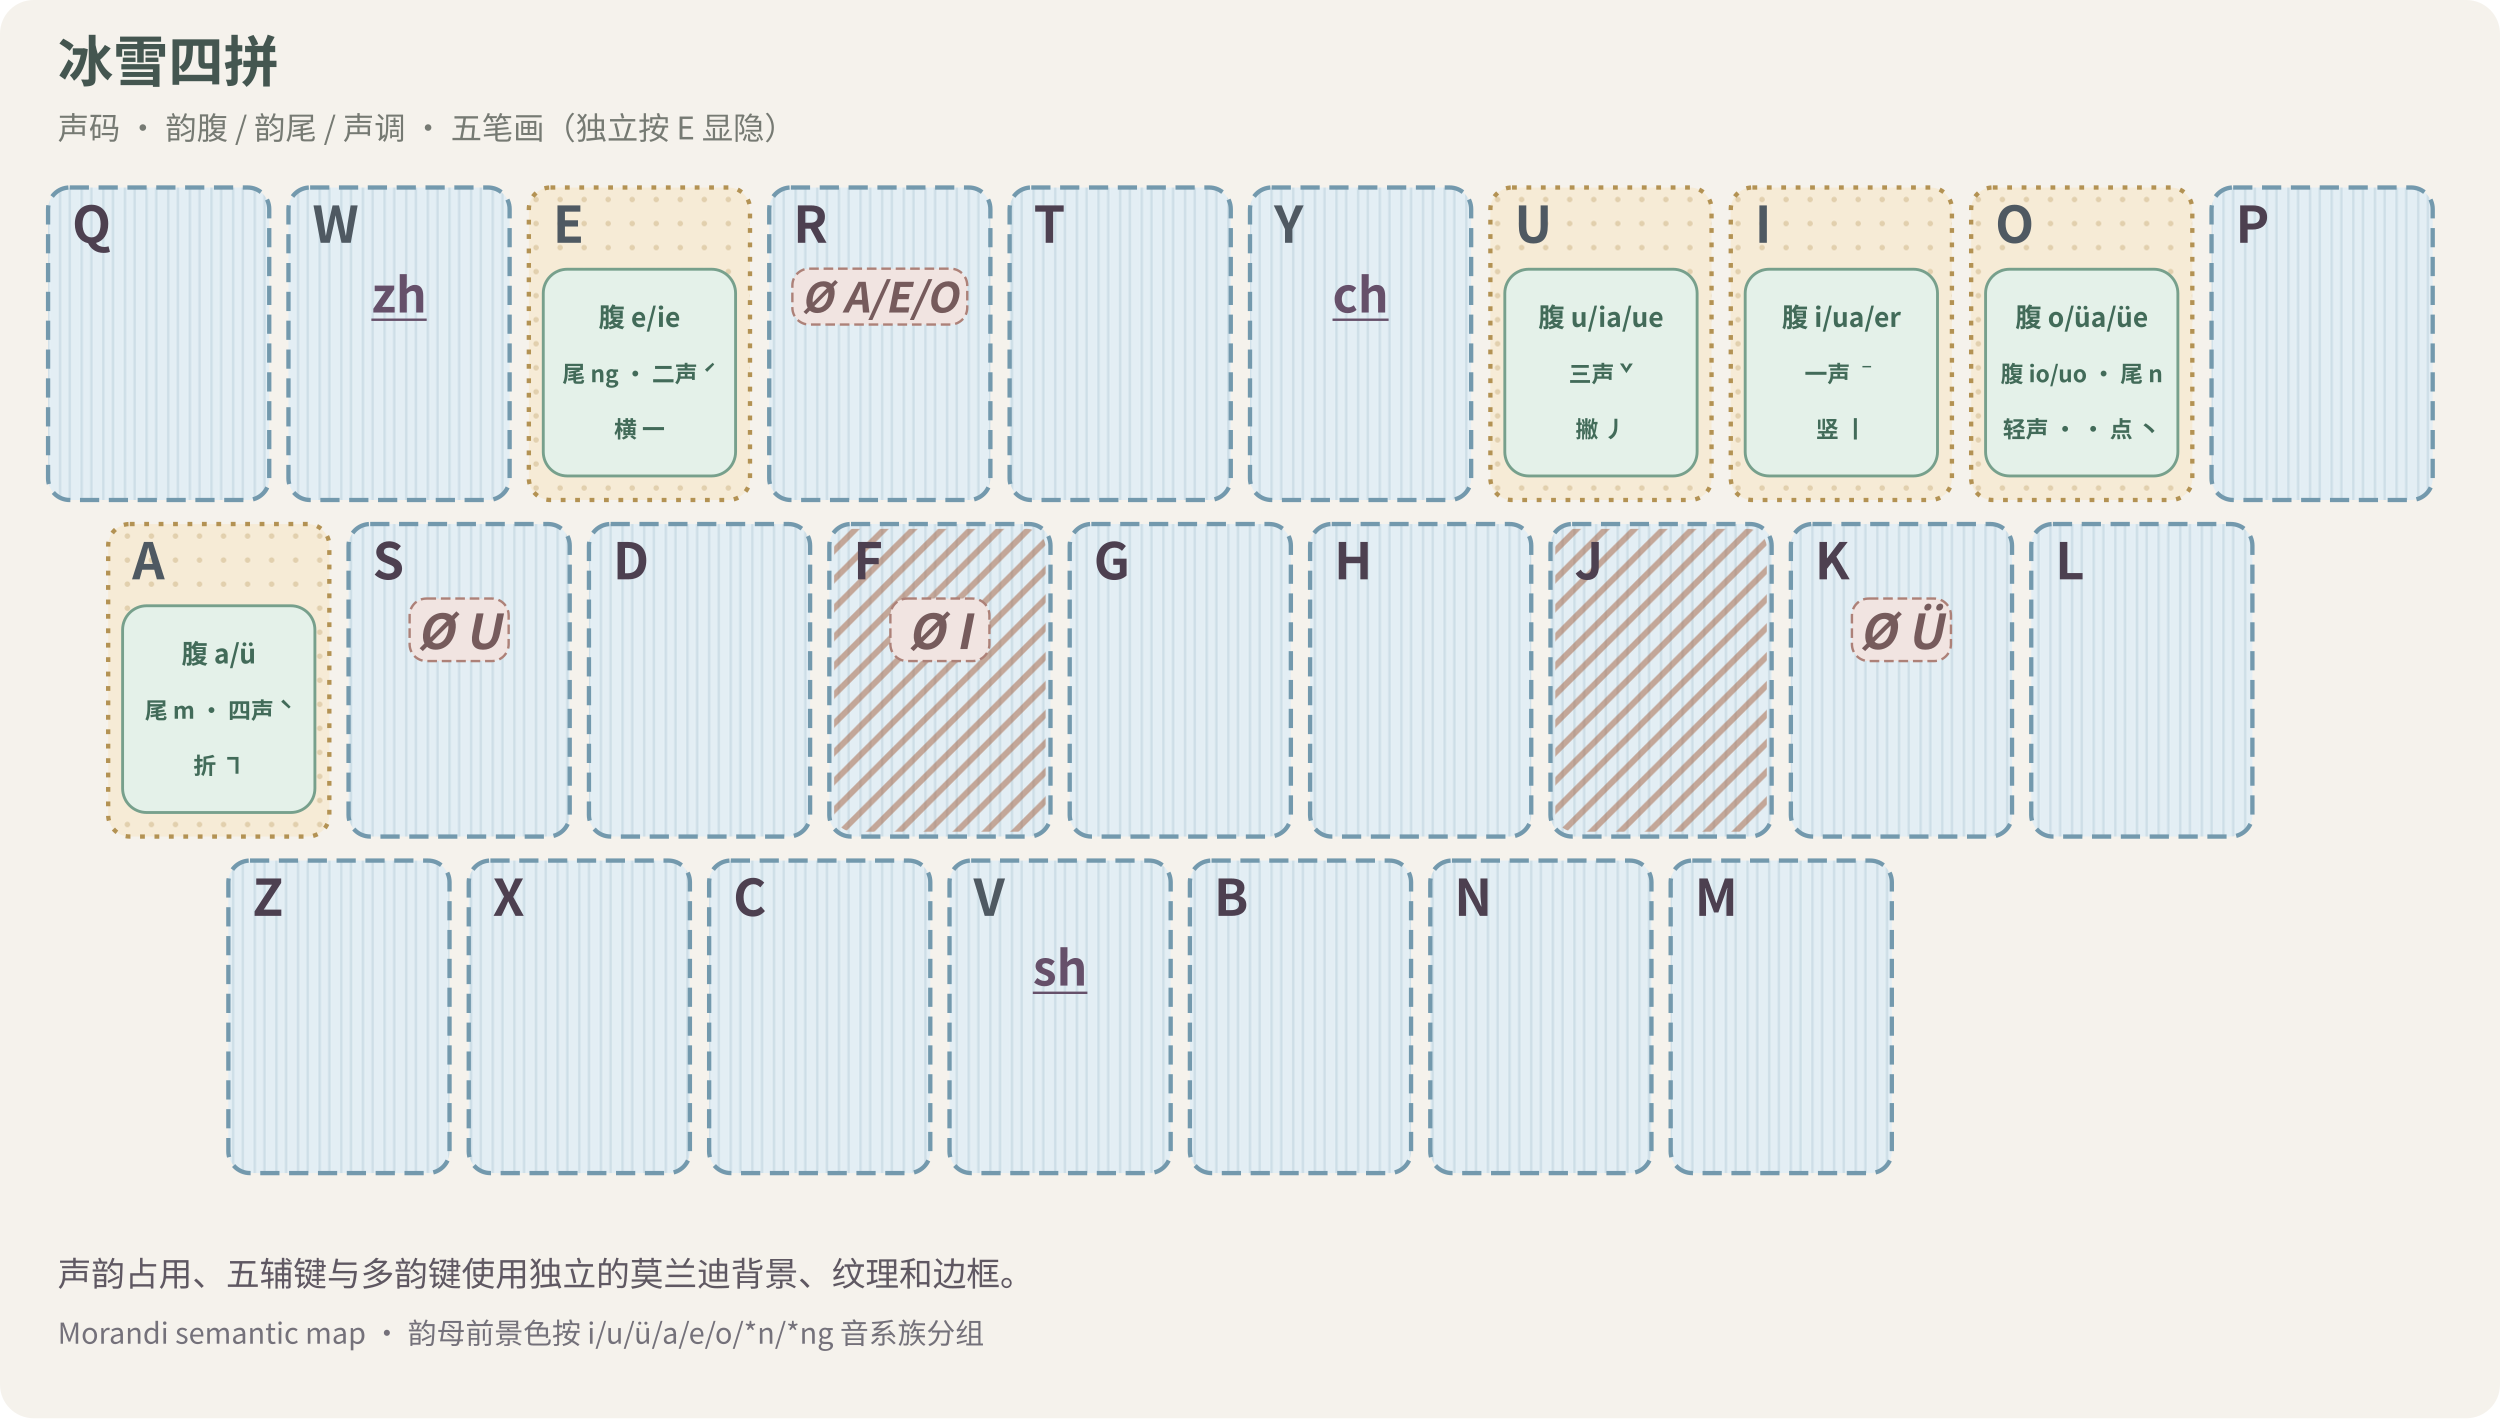
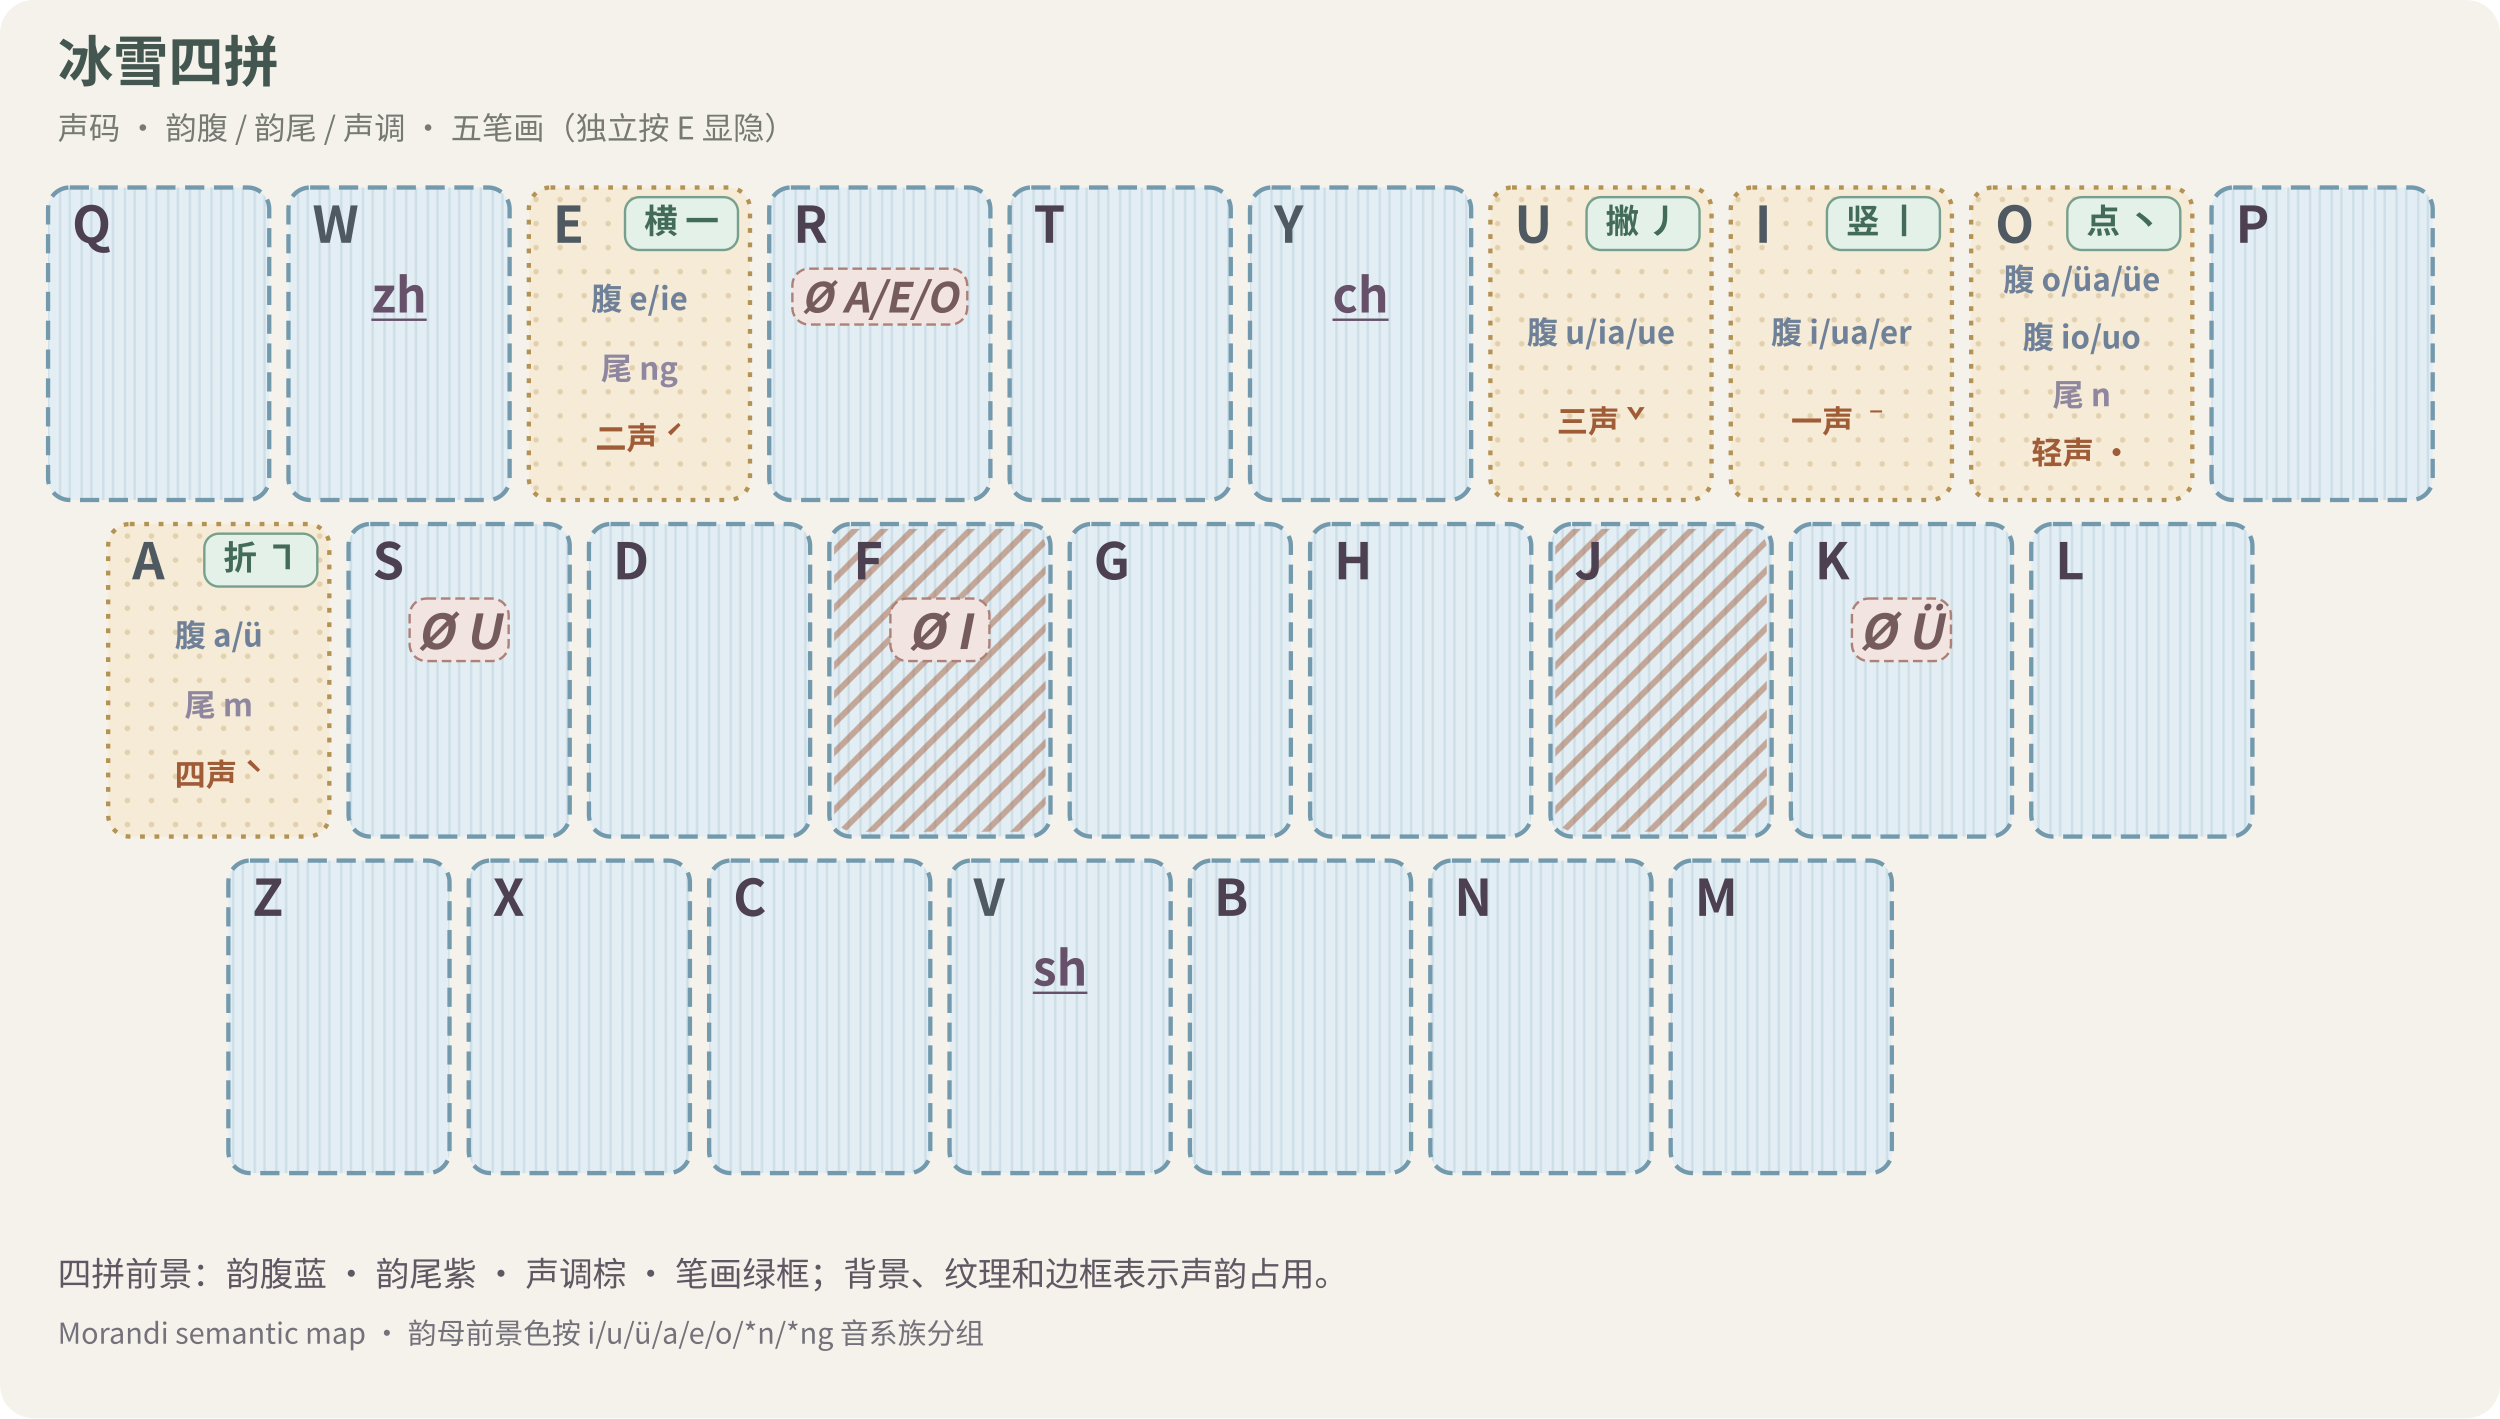
<svg xmlns="http://www.w3.org/2000/svg" class="keysvg nf4-keysvg" viewBox="0 0 1040 590" role="img" aria-labelledby="title desc">
  <defs>
    <pattern id="nf4-both" width="12" height="12" patternUnits="userSpaceOnUse">
      <rect width="12" height="12" fill="#fbfaf7" />
    </pattern>
    <pattern id="nf4-ionly" width="9" height="9" patternUnits="userSpaceOnUse">
      <rect width="9" height="9" fill="#e3eef4" />
      <path d="M2 0V9M7 0V9" stroke="#7399ad" stroke-opacity=".18" />
    </pattern>
    <pattern id="nf4-ronly" width="10" height="10" patternUnits="userSpaceOnUse">
      <rect width="10" height="10" fill="#f6ebd6" />
      <circle cx="3" cy="3" r="1.15" fill="#b39253" fill-opacity=".3" />
    </pattern>
    <pattern id="nf4-none" width="10" height="10" patternUnits="userSpaceOnUse">
      <rect width="10" height="10" fill="#eeece8" />
      <path d="M0 10L10 0" stroke="#aaa6a4" stroke-opacity=".14" />
    </pattern>
    <pattern id="nf4-multi" width="9" height="9" patternUnits="userSpaceOnUse">
      <rect width="9" height="9" fill="#f8efe2" />
      <path d="M-2 2L2-2M0 9L9 0M7 11L11 7" stroke="#9a784e" stroke-width="1.6" stroke-opacity=".27" />
    </pattern>
    <pattern id="nf4-anchor" width="12" height="12" patternUnits="userSpaceOnUse">
      <path d="M-3 3L3-3M0 12L12 0M9 15L15 9" stroke="#a05b37" stroke-width="2.5" stroke-opacity=".48" />
    </pattern>
  </defs>
  <rect width="1040" height="590" rx="14" fill="#f5f2ec" />
  <text x="24" y="34" font-family="Microsoft YaHei UI, Noto Sans CJK SC, sans-serif" font-size="23" fill="#445650" text-anchor="start" font-weight="760">冰雪四拼</text>
  <text x="24" y="58" font-family="Microsoft YaHei UI, Noto Sans CJK SC, sans-serif" font-size="13" fill="#767a73" text-anchor="start" font-weight="500">声码 · 韵腹 / 韵尾 / 声调 · 五笔画（独立按 E 显隐）</text>
  <g data-key="Q" data-role="initial-only">
    <clipPath id="snow_sipin-clip-0-0">
      <rect x="23" y="81" width="86" height="124" rx="7" />
    </clipPath>
    <rect x="20" y="78" width="92" height="130" rx="9" fill="url(#nf4-ionly)" stroke="#7399ad" stroke-width="1.8" stroke-dasharray="8 4" />
    <g clip-path="url(#snow_sipin-clip-0-0)">
      <text x="30" y="101" font-family="Microsoft YaHei UI, Noto Sans CJK SC, sans-serif" font-size="21" fill="#4d4050" text-anchor="start" font-weight="800">Q</text>
    </g>
  </g>
  <g data-key="W" data-role="initial-only">
    <clipPath id="snow_sipin-clip-0-1">
      <rect x="123" y="81" width="86" height="124" rx="7" />
    </clipPath>
    <rect x="120" y="78" width="92" height="130" rx="9" fill="url(#nf4-ionly)" stroke="#7399ad" stroke-width="1.8" stroke-dasharray="8 4" />
    <g clip-path="url(#snow_sipin-clip-0-1)">
      <text x="130" y="101" font-family="Microsoft YaHei UI, Noto Sans CJK SC, sans-serif" font-size="21" fill="#4f5962" text-anchor="start" font-weight="680">W</text>
      <text x="166" y="130" text-anchor="middle" font-family="Microsoft YaHei UI, Noto Sans CJK SC, sans-serif" font-size="20" font-weight="700" text-decoration="underline" fill="#66506a">zh</text>
    </g>
  </g>
  <g data-key="E" data-role="rhyme-auxiliary">
    <clipPath id="snow_sipin-clip-0-2">
      <rect x="223" y="81" width="86" height="124" rx="7" />
    </clipPath>
    <rect x="220" y="78" width="92" height="130" rx="9" fill="url(#nf4-ronly)" stroke="#b39253" stroke-width="1.8" stroke-dasharray="2 4" />
    <g clip-path="url(#snow_sipin-clip-0-2)">
      <text x="230" y="101" font-family="Microsoft YaHei UI, Noto Sans CJK SC, sans-serif" font-size="21" fill="#4f5962" text-anchor="start" font-weight="680">E</text>
-       <rect x="226" y="112" width="80" height="86" rx="10" fill="#e4f1e9" stroke="#77a08c" stroke-width="1.2" />
-       <text x="266" y="136" font-family="Microsoft YaHei UI, Noto Sans CJK SC, sans-serif" font-size="11" fill="#426b59" text-anchor="middle" font-weight="750">腹 e/ie</text>
-       <text x="266" y="159" font-family="Microsoft YaHei UI, Noto Sans CJK SC, sans-serif" font-size="9.5" fill="#426b59" text-anchor="middle" font-weight="650">尾 ng · 二声 ˊ</text>
-       <text x="266" y="182" font-family="Microsoft YaHei UI, Noto Sans CJK SC, sans-serif" font-size="9.5" fill="#426b59" text-anchor="middle" font-weight="650">横 一</text>
+       <g data-aux-badge="stroke">
+         <rect x="260" y="82" width="47" height="22" rx="6" fill="#e4f1e9" stroke="#77a08c" />
+         <text x="283.5" y="97" font-family="Microsoft YaHei UI, Noto Sans CJK SC, sans-serif" font-size="14" fill="#426b59" text-anchor="middle" font-weight="750" data-aux-kind="stroke">横 一</text>
+       </g>
+       <text x="266" y="129" font-family="Microsoft YaHei UI, Noto Sans CJK SC, sans-serif" font-size="13" fill="#6f8198" text-anchor="middle" font-weight="700" data-aux-kind="abdomen">腹 e/ie</text>
+       <text x="266" y="158" font-family="Microsoft YaHei UI, Noto Sans CJK SC, sans-serif" font-size="13" fill="#8f879f" text-anchor="middle" font-weight="700" data-aux-kind="tail">尾 ng</text>
+       <text x="266" y="187" font-family="Microsoft YaHei UI, Noto Sans CJK SC, sans-serif" font-size="13" fill="#a05b37" text-anchor="middle" font-weight="700" data-aux-kind="tone">二声 ˊ</text>
    </g>
  </g>
  <g data-key="R" data-role="initial-only">
    <clipPath id="snow_sipin-clip-0-3">
      <rect x="323" y="81" width="86" height="124" rx="7" />
    </clipPath>
    <rect x="320" y="78" width="92" height="130" rx="9" fill="url(#nf4-ionly)" stroke="#7399ad" stroke-width="1.8" stroke-dasharray="8 4" />
    <g clip-path="url(#snow_sipin-clip-0-3)">
      <text x="330" y="101" font-family="Microsoft YaHei UI, Noto Sans CJK SC, sans-serif" font-size="21" fill="#4d4050" text-anchor="start" font-weight="800">R</text>
      <rect x="329.621" y="111.759" width="72.759" height="23.241" rx="7" fill="#f1e4e1" stroke="#ad8178" stroke-dasharray="4 2" />
      <text x="366" y="130" text-anchor="middle" font-family="Microsoft YaHei UI, Noto Sans CJK SC, sans-serif" font-size="17.241" font-weight="700" font-style="italic" fill="#765b5c">Ø A/E/O</text>
    </g>
  </g>
  <g data-key="T" data-role="initial-only">
    <clipPath id="snow_sipin-clip-0-4">
      <rect x="423" y="81" width="86" height="124" rx="7" />
    </clipPath>
    <rect x="420" y="78" width="92" height="130" rx="9" fill="url(#nf4-ionly)" stroke="#7399ad" stroke-width="1.8" stroke-dasharray="8 4" />
    <g clip-path="url(#snow_sipin-clip-0-4)">
      <text x="430" y="101" font-family="Microsoft YaHei UI, Noto Sans CJK SC, sans-serif" font-size="21" fill="#4d4050" text-anchor="start" font-weight="800">T</text>
    </g>
  </g>
  <g data-key="Y" data-role="initial-only">
    <clipPath id="snow_sipin-clip-0-5">
      <rect x="523" y="81" width="86" height="124" rx="7" />
    </clipPath>
    <rect x="520" y="78" width="92" height="130" rx="9" fill="url(#nf4-ionly)" stroke="#7399ad" stroke-width="1.8" stroke-dasharray="8 4" />
    <g clip-path="url(#snow_sipin-clip-0-5)">
      <text x="530" y="101" font-family="Microsoft YaHei UI, Noto Sans CJK SC, sans-serif" font-size="21" fill="#4f5962" text-anchor="start" font-weight="680">Y</text>
      <text x="566" y="130" text-anchor="middle" font-family="Microsoft YaHei UI, Noto Sans CJK SC, sans-serif" font-size="20" font-weight="700" text-decoration="underline" fill="#66506a">ch</text>
    </g>
  </g>
  <g data-key="U" data-role="rhyme-auxiliary">
    <clipPath id="snow_sipin-clip-0-6">
      <rect x="623" y="81" width="86" height="124" rx="7" />
    </clipPath>
    <rect x="620" y="78" width="92" height="130" rx="9" fill="url(#nf4-ronly)" stroke="#b39253" stroke-width="1.8" stroke-dasharray="2 4" />
    <g clip-path="url(#snow_sipin-clip-0-6)">
      <text x="630" y="101" font-family="Microsoft YaHei UI, Noto Sans CJK SC, sans-serif" font-size="21" fill="#4f5962" text-anchor="start" font-weight="680">U</text>
-       <rect x="626" y="112" width="80" height="86" rx="10" fill="#e4f1e9" stroke="#77a08c" stroke-width="1.2" />
-       <text x="666" y="136" font-family="Microsoft YaHei UI, Noto Sans CJK SC, sans-serif" font-size="11" fill="#426b59" text-anchor="middle" font-weight="750">腹 u/ia/ue</text>
-       <text x="666" y="159" font-family="Microsoft YaHei UI, Noto Sans CJK SC, sans-serif" font-size="9.5" fill="#426b59" text-anchor="middle" font-weight="650">三声 ˇ</text>
-       <text x="666" y="182" font-family="Microsoft YaHei UI, Noto Sans CJK SC, sans-serif" font-size="9.5" fill="#426b59" text-anchor="middle" font-weight="650">撇 丿</text>
+       <g data-aux-badge="stroke">
+         <rect x="660" y="82" width="47" height="22" rx="6" fill="#e4f1e9" stroke="#77a08c" />
+         <text x="683.5" y="97" font-family="Microsoft YaHei UI, Noto Sans CJK SC, sans-serif" font-size="14" fill="#426b59" text-anchor="middle" font-weight="750" data-aux-kind="stroke">撇 丿</text>
+       </g>
+       <text x="666" y="143" font-family="Microsoft YaHei UI, Noto Sans CJK SC, sans-serif" font-size="13" fill="#6f8198" text-anchor="middle" font-weight="700" data-aux-kind="abdomen">腹 u/ia/ue</text>
+       <text x="666" y="180" font-family="Microsoft YaHei UI, Noto Sans CJK SC, sans-serif" font-size="13" fill="#a05b37" text-anchor="middle" font-weight="700" data-aux-kind="tone">三声 ˇ</text>
    </g>
  </g>
  <g data-key="I" data-role="rhyme-auxiliary">
    <clipPath id="snow_sipin-clip-0-7">
      <rect x="723" y="81" width="86" height="124" rx="7" />
    </clipPath>
    <rect x="720" y="78" width="92" height="130" rx="9" fill="url(#nf4-ronly)" stroke="#b39253" stroke-width="1.8" stroke-dasharray="2 4" />
    <g clip-path="url(#snow_sipin-clip-0-7)">
      <text x="730" y="101" font-family="Microsoft YaHei UI, Noto Sans CJK SC, sans-serif" font-size="21" fill="#4f5962" text-anchor="start" font-weight="680">I</text>
-       <rect x="726" y="112" width="80" height="86" rx="10" fill="#e4f1e9" stroke="#77a08c" stroke-width="1.2" />
-       <text x="766" y="136" font-family="Microsoft YaHei UI, Noto Sans CJK SC, sans-serif" font-size="11" fill="#426b59" text-anchor="middle" font-weight="750">腹 i/ua/er</text>
-       <text x="766" y="159" font-family="Microsoft YaHei UI, Noto Sans CJK SC, sans-serif" font-size="9.5" fill="#426b59" text-anchor="middle" font-weight="650">一声 ˉ</text>
-       <text x="766" y="182" font-family="Microsoft YaHei UI, Noto Sans CJK SC, sans-serif" font-size="9.5" fill="#426b59" text-anchor="middle" font-weight="650">竖 丨</text>
+       <g data-aux-badge="stroke">
+         <rect x="760" y="82" width="47" height="22" rx="6" fill="#e4f1e9" stroke="#77a08c" />
+         <text x="783.5" y="97" font-family="Microsoft YaHei UI, Noto Sans CJK SC, sans-serif" font-size="14" fill="#426b59" text-anchor="middle" font-weight="750" data-aux-kind="stroke">竖 丨</text>
+       </g>
+       <text x="766" y="143" font-family="Microsoft YaHei UI, Noto Sans CJK SC, sans-serif" font-size="13" fill="#6f8198" text-anchor="middle" font-weight="700" data-aux-kind="abdomen">腹 i/ua/er</text>
+       <text x="766" y="180" font-family="Microsoft YaHei UI, Noto Sans CJK SC, sans-serif" font-size="13" fill="#a05b37" text-anchor="middle" font-weight="700" data-aux-kind="tone">一声 ˉ</text>
    </g>
  </g>
  <g data-key="O" data-role="rhyme-auxiliary">
    <clipPath id="snow_sipin-clip-0-8">
      <rect x="823" y="81" width="86" height="124" rx="7" />
    </clipPath>
    <rect x="820" y="78" width="92" height="130" rx="9" fill="url(#nf4-ronly)" stroke="#b39253" stroke-width="1.8" stroke-dasharray="2 4" />
    <g clip-path="url(#snow_sipin-clip-0-8)">
      <text x="830" y="101" font-family="Microsoft YaHei UI, Noto Sans CJK SC, sans-serif" font-size="21" fill="#4f5962" text-anchor="start" font-weight="680">O</text>
-       <rect x="826" y="112" width="80" height="86" rx="10" fill="#e4f1e9" stroke="#77a08c" stroke-width="1.2" />
-       <text x="866" y="136" font-family="Microsoft YaHei UI, Noto Sans CJK SC, sans-serif" font-size="11" fill="#426b59" text-anchor="middle" font-weight="750">腹 o/üa/üe</text>
-       <text x="866" y="159" font-family="Microsoft YaHei UI, Noto Sans CJK SC, sans-serif" font-size="9.5" fill="#426b59" text-anchor="middle" font-weight="650">腹 io/uo · 尾 n</text>
-       <text x="866" y="182" font-family="Microsoft YaHei UI, Noto Sans CJK SC, sans-serif" font-size="9.5" fill="#426b59" text-anchor="middle" font-weight="650">轻声 · · 点 丶</text>
+       <g data-aux-badge="stroke">
+         <rect x="860" y="82" width="47" height="22" rx="6" fill="#e4f1e9" stroke="#77a08c" />
+         <text x="883.5" y="97" font-family="Microsoft YaHei UI, Noto Sans CJK SC, sans-serif" font-size="14" fill="#426b59" text-anchor="middle" font-weight="750" data-aux-kind="stroke">点 丶</text>
+       </g>
+       <text x="866" y="121" font-family="Microsoft YaHei UI, Noto Sans CJK SC, sans-serif" font-size="13" fill="#6f8198" text-anchor="middle" font-weight="700" data-aux-kind="abdomen">腹 o/üa/üe</text>
+       <text x="866" y="145" font-family="Microsoft YaHei UI, Noto Sans CJK SC, sans-serif" font-size="13" fill="#6f8198" text-anchor="middle" font-weight="700" data-aux-kind="abdomen">腹 io/uo</text>
+       <text x="866" y="169" font-family="Microsoft YaHei UI, Noto Sans CJK SC, sans-serif" font-size="13" fill="#8f879f" text-anchor="middle" font-weight="700" data-aux-kind="tail">尾 n</text>
+       <text x="866" y="193" font-family="Microsoft YaHei UI, Noto Sans CJK SC, sans-serif" font-size="13" fill="#a05b37" text-anchor="middle" font-weight="700" data-aux-kind="tone">轻声 ·</text>
    </g>
  </g>
  <g data-key="P" data-role="initial-only">
    <clipPath id="snow_sipin-clip-0-9">
      <rect x="923" y="81" width="86" height="124" rx="7" />
    </clipPath>
    <rect x="920" y="78" width="92" height="130" rx="9" fill="url(#nf4-ionly)" stroke="#7399ad" stroke-width="1.8" stroke-dasharray="8 4" />
    <g clip-path="url(#snow_sipin-clip-0-9)">
      <text x="930" y="101" font-family="Microsoft YaHei UI, Noto Sans CJK SC, sans-serif" font-size="21" fill="#4d4050" text-anchor="start" font-weight="800">P</text>
    </g>
  </g>
  <g data-key="A" data-role="rhyme-auxiliary">
    <clipPath id="snow_sipin-clip-1-0">
      <rect x="48" y="221" width="86" height="124" rx="7" />
    </clipPath>
    <rect x="45" y="218" width="92" height="130" rx="9" fill="url(#nf4-ronly)" stroke="#b39253" stroke-width="1.8" stroke-dasharray="2 4" />
    <g clip-path="url(#snow_sipin-clip-1-0)">
      <text x="55" y="241" font-family="Microsoft YaHei UI, Noto Sans CJK SC, sans-serif" font-size="21" fill="#4f5962" text-anchor="start" font-weight="680">A</text>
-       <rect x="51" y="252" width="80" height="86" rx="10" fill="#e4f1e9" stroke="#77a08c" stroke-width="1.2" />
-       <text x="91" y="276" font-family="Microsoft YaHei UI, Noto Sans CJK SC, sans-serif" font-size="11" fill="#426b59" text-anchor="middle" font-weight="750">腹 a/ü</text>
-       <text x="91" y="299" font-family="Microsoft YaHei UI, Noto Sans CJK SC, sans-serif" font-size="9.5" fill="#426b59" text-anchor="middle" font-weight="650">尾 m · 四声 ˋ</text>
-       <text x="91" y="322" font-family="Microsoft YaHei UI, Noto Sans CJK SC, sans-serif" font-size="9.5" fill="#426b59" text-anchor="middle" font-weight="650">折 ㇕</text>
+       <g data-aux-badge="stroke">
+         <rect x="85" y="222" width="47" height="22" rx="6" fill="#e4f1e9" stroke="#77a08c" />
+         <text x="108.5" y="237" font-family="Microsoft YaHei UI, Noto Sans CJK SC, sans-serif" font-size="14" fill="#426b59" text-anchor="middle" font-weight="750" data-aux-kind="stroke">折 ㇕</text>
+       </g>
+       <text x="91" y="269" font-family="Microsoft YaHei UI, Noto Sans CJK SC, sans-serif" font-size="13" fill="#6f8198" text-anchor="middle" font-weight="700" data-aux-kind="abdomen">腹 a/ü</text>
+       <text x="91" y="298" font-family="Microsoft YaHei UI, Noto Sans CJK SC, sans-serif" font-size="13" fill="#8f879f" text-anchor="middle" font-weight="700" data-aux-kind="tail">尾 m</text>
+       <text x="91" y="327" font-family="Microsoft YaHei UI, Noto Sans CJK SC, sans-serif" font-size="13" fill="#a05b37" text-anchor="middle" font-weight="700" data-aux-kind="tone">四声 ˋ</text>
    </g>
  </g>
  <g data-key="S" data-role="initial-only">
    <clipPath id="snow_sipin-clip-1-1">
      <rect x="148" y="221" width="86" height="124" rx="7" />
    </clipPath>
    <rect x="145" y="218" width="92" height="130" rx="9" fill="url(#nf4-ionly)" stroke="#7399ad" stroke-width="1.8" stroke-dasharray="8 4" />
    <g clip-path="url(#snow_sipin-clip-1-1)">
      <text x="155" y="241" font-family="Microsoft YaHei UI, Noto Sans CJK SC, sans-serif" font-size="21" fill="#4d4050" text-anchor="start" font-weight="800">S</text>
      <rect x="170.4" y="249" width="41.2" height="26" rx="7" fill="#f1e4e1" stroke="#ad8178" stroke-dasharray="4 2" />
      <text x="191" y="270" text-anchor="middle" font-family="Microsoft YaHei UI, Noto Sans CJK SC, sans-serif" font-size="20" font-weight="700" font-style="italic" fill="#765b5c">Ø U</text>
    </g>
  </g>
  <g data-key="D" data-role="initial-only">
    <clipPath id="snow_sipin-clip-1-2">
      <rect x="248" y="221" width="86" height="124" rx="7" />
    </clipPath>
    <rect x="245" y="218" width="92" height="130" rx="9" fill="url(#nf4-ionly)" stroke="#7399ad" stroke-width="1.8" stroke-dasharray="8 4" />
    <g clip-path="url(#snow_sipin-clip-1-2)">
      <text x="255" y="241" font-family="Microsoft YaHei UI, Noto Sans CJK SC, sans-serif" font-size="21" fill="#4d4050" text-anchor="start" font-weight="800">D</text>
    </g>
  </g>
  <g data-key="F" data-role="initial-only">
    <clipPath id="snow_sipin-clip-1-3">
      <rect x="348" y="221" width="86" height="124" rx="7" />
    </clipPath>
    <rect x="345" y="218" width="92" height="130" rx="9" fill="url(#nf4-ionly)" stroke="#7399ad" stroke-width="1.8" stroke-dasharray="8 4" />
    <rect x="347" y="220" width="88" height="126" rx="8" fill="url(#nf4-anchor)" pointer-events="none" />
    <g clip-path="url(#snow_sipin-clip-1-3)">
      <text x="355" y="241" font-family="Microsoft YaHei UI, Noto Sans CJK SC, sans-serif" font-size="21" fill="#4d4050" text-anchor="start" font-weight="800">F</text>
      <rect x="370.4" y="249" width="41.2" height="26" rx="7" fill="#f1e4e1" stroke="#ad8178" stroke-dasharray="4 2" />
      <text x="391" y="270" text-anchor="middle" font-family="Microsoft YaHei UI, Noto Sans CJK SC, sans-serif" font-size="20" font-weight="700" font-style="italic" fill="#765b5c">Ø I</text>
    </g>
  </g>
  <g data-key="G" data-role="initial-only">
    <clipPath id="snow_sipin-clip-1-4">
      <rect x="448" y="221" width="86" height="124" rx="7" />
    </clipPath>
    <rect x="445" y="218" width="92" height="130" rx="9" fill="url(#nf4-ionly)" stroke="#7399ad" stroke-width="1.8" stroke-dasharray="8 4" />
    <g clip-path="url(#snow_sipin-clip-1-4)">
      <text x="455" y="241" font-family="Microsoft YaHei UI, Noto Sans CJK SC, sans-serif" font-size="21" fill="#4d4050" text-anchor="start" font-weight="800">G</text>
    </g>
  </g>
  <g data-key="H" data-role="initial-only">
    <clipPath id="snow_sipin-clip-1-5">
      <rect x="548" y="221" width="86" height="124" rx="7" />
    </clipPath>
    <rect x="545" y="218" width="92" height="130" rx="9" fill="url(#nf4-ionly)" stroke="#7399ad" stroke-width="1.8" stroke-dasharray="8 4" />
    <g clip-path="url(#snow_sipin-clip-1-5)">
      <text x="555" y="241" font-family="Microsoft YaHei UI, Noto Sans CJK SC, sans-serif" font-size="21" fill="#4d4050" text-anchor="start" font-weight="800">H</text>
    </g>
  </g>
  <g data-key="J" data-role="initial-only">
    <clipPath id="snow_sipin-clip-1-6">
      <rect x="648" y="221" width="86" height="124" rx="7" />
    </clipPath>
    <rect x="645" y="218" width="92" height="130" rx="9" fill="url(#nf4-ionly)" stroke="#7399ad" stroke-width="1.8" stroke-dasharray="8 4" />
    <rect x="647" y="220" width="88" height="126" rx="8" fill="url(#nf4-anchor)" pointer-events="none" />
    <g clip-path="url(#snow_sipin-clip-1-6)">
      <text x="655" y="241" font-family="Microsoft YaHei UI, Noto Sans CJK SC, sans-serif" font-size="21" fill="#4d4050" text-anchor="start" font-weight="800">J</text>
    </g>
  </g>
  <g data-key="K" data-role="initial-only">
    <clipPath id="snow_sipin-clip-1-7">
      <rect x="748" y="221" width="86" height="124" rx="7" />
    </clipPath>
    <rect x="745" y="218" width="92" height="130" rx="9" fill="url(#nf4-ionly)" stroke="#7399ad" stroke-width="1.8" stroke-dasharray="8 4" />
    <g clip-path="url(#snow_sipin-clip-1-7)">
      <text x="755" y="241" font-family="Microsoft YaHei UI, Noto Sans CJK SC, sans-serif" font-size="21" fill="#4d4050" text-anchor="start" font-weight="800">K</text>
      <rect x="770.4" y="249" width="41.2" height="26" rx="7" fill="#f1e4e1" stroke="#ad8178" stroke-dasharray="4 2" />
      <text x="791" y="270" text-anchor="middle" font-family="Microsoft YaHei UI, Noto Sans CJK SC, sans-serif" font-size="20" font-weight="700" font-style="italic" fill="#765b5c">Ø Ü</text>
    </g>
  </g>
  <g data-key="L" data-role="initial-only">
    <clipPath id="snow_sipin-clip-1-8">
      <rect x="848" y="221" width="86" height="124" rx="7" />
    </clipPath>
    <rect x="845" y="218" width="92" height="130" rx="9" fill="url(#nf4-ionly)" stroke="#7399ad" stroke-width="1.8" stroke-dasharray="8 4" />
    <g clip-path="url(#snow_sipin-clip-1-8)">
      <text x="855" y="241" font-family="Microsoft YaHei UI, Noto Sans CJK SC, sans-serif" font-size="21" fill="#4d4050" text-anchor="start" font-weight="800">L</text>
    </g>
  </g>
  <g data-key="Z" data-role="initial-only">
    <clipPath id="snow_sipin-clip-2-0">
      <rect x="98" y="361" width="86" height="124" rx="7" />
    </clipPath>
    <rect x="95" y="358" width="92" height="130" rx="9" fill="url(#nf4-ionly)" stroke="#7399ad" stroke-width="1.8" stroke-dasharray="8 4" />
    <g clip-path="url(#snow_sipin-clip-2-0)">
      <text x="105" y="381" font-family="Microsoft YaHei UI, Noto Sans CJK SC, sans-serif" font-size="21" fill="#4d4050" text-anchor="start" font-weight="800">Z</text>
    </g>
  </g>
  <g data-key="X" data-role="initial-only">
    <clipPath id="snow_sipin-clip-2-1">
      <rect x="198" y="361" width="86" height="124" rx="7" />
    </clipPath>
    <rect x="195" y="358" width="92" height="130" rx="9" fill="url(#nf4-ionly)" stroke="#7399ad" stroke-width="1.8" stroke-dasharray="8 4" />
    <g clip-path="url(#snow_sipin-clip-2-1)">
      <text x="205" y="381" font-family="Microsoft YaHei UI, Noto Sans CJK SC, sans-serif" font-size="21" fill="#4d4050" text-anchor="start" font-weight="800">X</text>
    </g>
  </g>
  <g data-key="C" data-role="initial-only">
    <clipPath id="snow_sipin-clip-2-2">
      <rect x="298" y="361" width="86" height="124" rx="7" />
    </clipPath>
    <rect x="295" y="358" width="92" height="130" rx="9" fill="url(#nf4-ionly)" stroke="#7399ad" stroke-width="1.8" stroke-dasharray="8 4" />
    <g clip-path="url(#snow_sipin-clip-2-2)">
      <text x="305" y="381" font-family="Microsoft YaHei UI, Noto Sans CJK SC, sans-serif" font-size="21" fill="#4d4050" text-anchor="start" font-weight="800">C</text>
    </g>
  </g>
  <g data-key="V" data-role="initial-only">
    <clipPath id="snow_sipin-clip-2-3">
      <rect x="398" y="361" width="86" height="124" rx="7" />
    </clipPath>
    <rect x="395" y="358" width="92" height="130" rx="9" fill="url(#nf4-ionly)" stroke="#7399ad" stroke-width="1.8" stroke-dasharray="8 4" />
    <g clip-path="url(#snow_sipin-clip-2-3)">
      <text x="405" y="381" font-family="Microsoft YaHei UI, Noto Sans CJK SC, sans-serif" font-size="21" fill="#4f5962" text-anchor="start" font-weight="680">V</text>
      <text x="441" y="410" text-anchor="middle" font-family="Microsoft YaHei UI, Noto Sans CJK SC, sans-serif" font-size="20" font-weight="700" text-decoration="underline" fill="#66506a">sh</text>
    </g>
  </g>
  <g data-key="B" data-role="initial-only">
    <clipPath id="snow_sipin-clip-2-4">
      <rect x="498" y="361" width="86" height="124" rx="7" />
    </clipPath>
    <rect x="495" y="358" width="92" height="130" rx="9" fill="url(#nf4-ionly)" stroke="#7399ad" stroke-width="1.8" stroke-dasharray="8 4" />
    <g clip-path="url(#snow_sipin-clip-2-4)">
      <text x="505" y="381" font-family="Microsoft YaHei UI, Noto Sans CJK SC, sans-serif" font-size="21" fill="#4d4050" text-anchor="start" font-weight="800">B</text>
    </g>
  </g>
  <g data-key="N" data-role="initial-only">
    <clipPath id="snow_sipin-clip-2-5">
      <rect x="598" y="361" width="86" height="124" rx="7" />
    </clipPath>
    <rect x="595" y="358" width="92" height="130" rx="9" fill="url(#nf4-ionly)" stroke="#7399ad" stroke-width="1.8" stroke-dasharray="8 4" />
    <g clip-path="url(#snow_sipin-clip-2-5)">
      <text x="605" y="381" font-family="Microsoft YaHei UI, Noto Sans CJK SC, sans-serif" font-size="21" fill="#4d4050" text-anchor="start" font-weight="800">N</text>
    </g>
  </g>
  <g data-key="M" data-role="initial-only">
    <clipPath id="snow_sipin-clip-2-6">
      <rect x="698" y="361" width="86" height="124" rx="7" />
    </clipPath>
    <rect x="695" y="358" width="92" height="130" rx="9" fill="url(#nf4-ionly)" stroke="#7399ad" stroke-width="1.8" stroke-dasharray="8 4" />
    <g clip-path="url(#snow_sipin-clip-2-6)">
      <text x="705" y="381" font-family="Microsoft YaHei UI, Noto Sans CJK SC, sans-serif" font-size="21" fill="#4d4050" text-anchor="start" font-weight="800">M</text>
    </g>
  </g>
-   <text x="24" y="535" font-family="Microsoft YaHei UI, Noto Sans CJK SC, sans-serif" font-size="14" fill="#5f5862" text-anchor="start" font-weight="500">声韵占用、五辅键与多韵键使用独立的莫兰迪背景、纹理和边框。</text>
+   <text x="24" y="535" font-family="Microsoft YaHei UI, Noto Sans CJK SC, sans-serif" font-size="14" fill="#5f5862" text-anchor="start" font-weight="500">四拼前景：韵腹蓝 · 韵尾紫 · 声调棕 · 笔画绿框；背景、纹理和边框表示声韵占用。</text>
  <text x="24" y="559" font-family="Microsoft YaHei UI, Noto Sans CJK SC, sans-serif" font-size="12" fill="#74717a" text-anchor="start" font-weight="500">Morandi semantic map · 韵母前景色按 i/u/ü/a/e/o/*n/*ng 音系族分组</text>
</svg>
